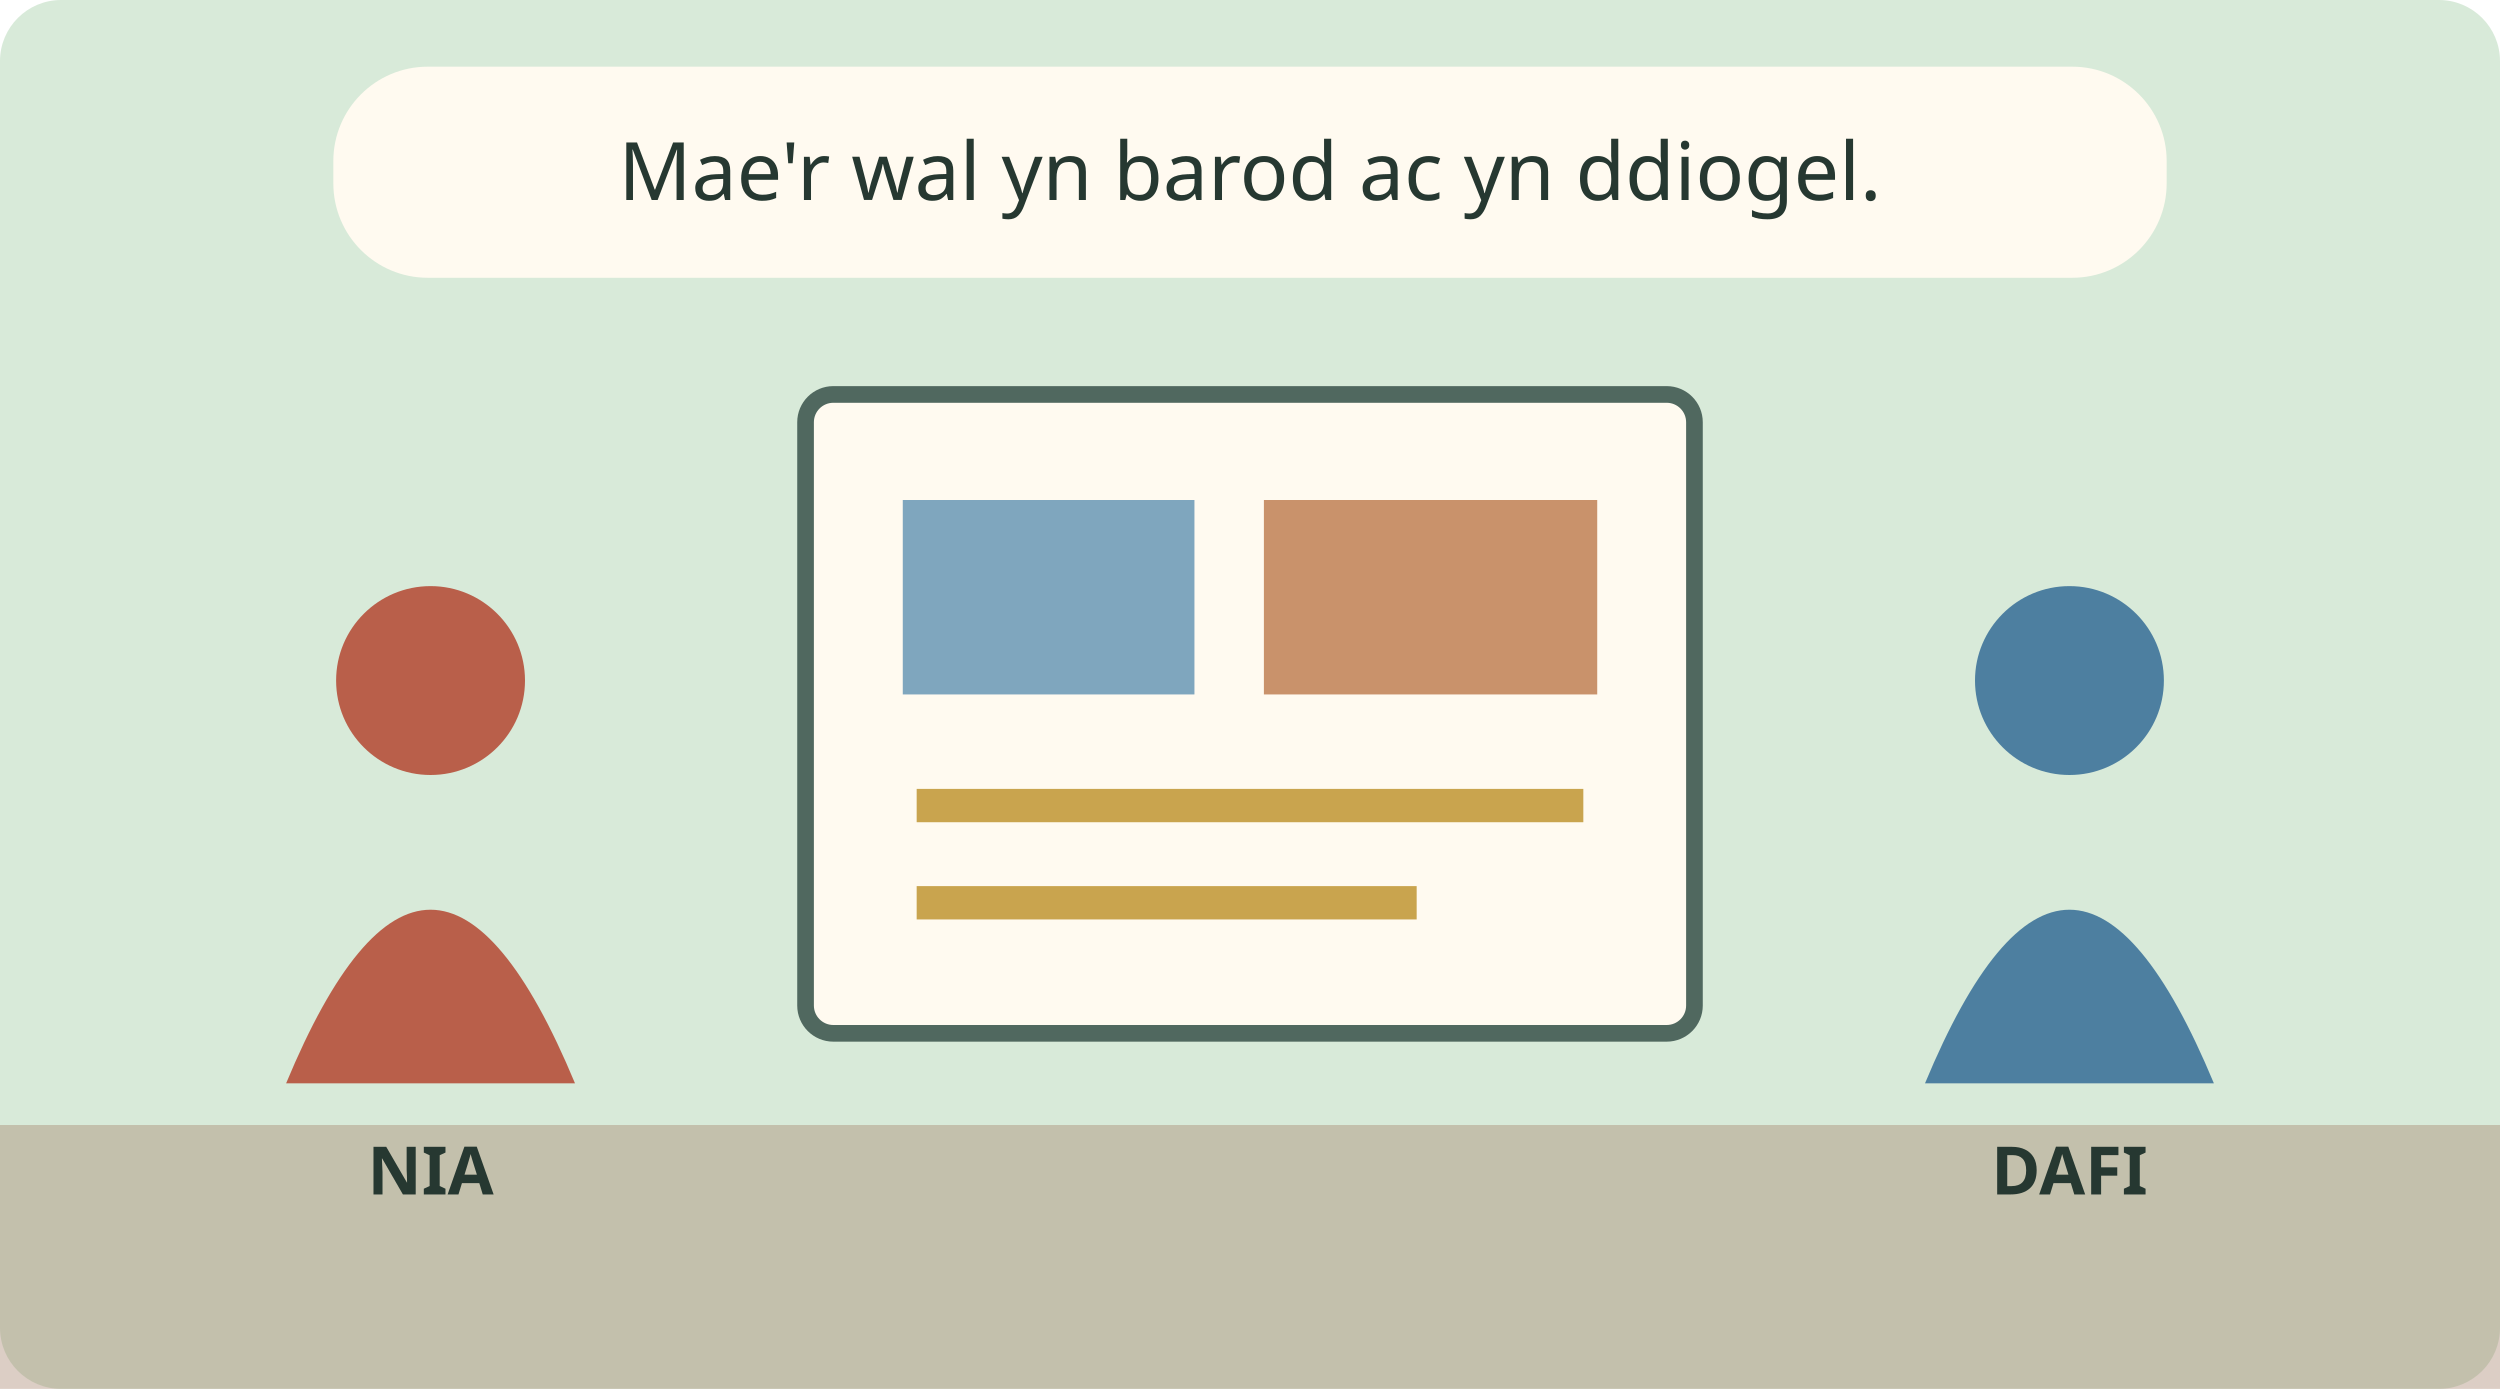
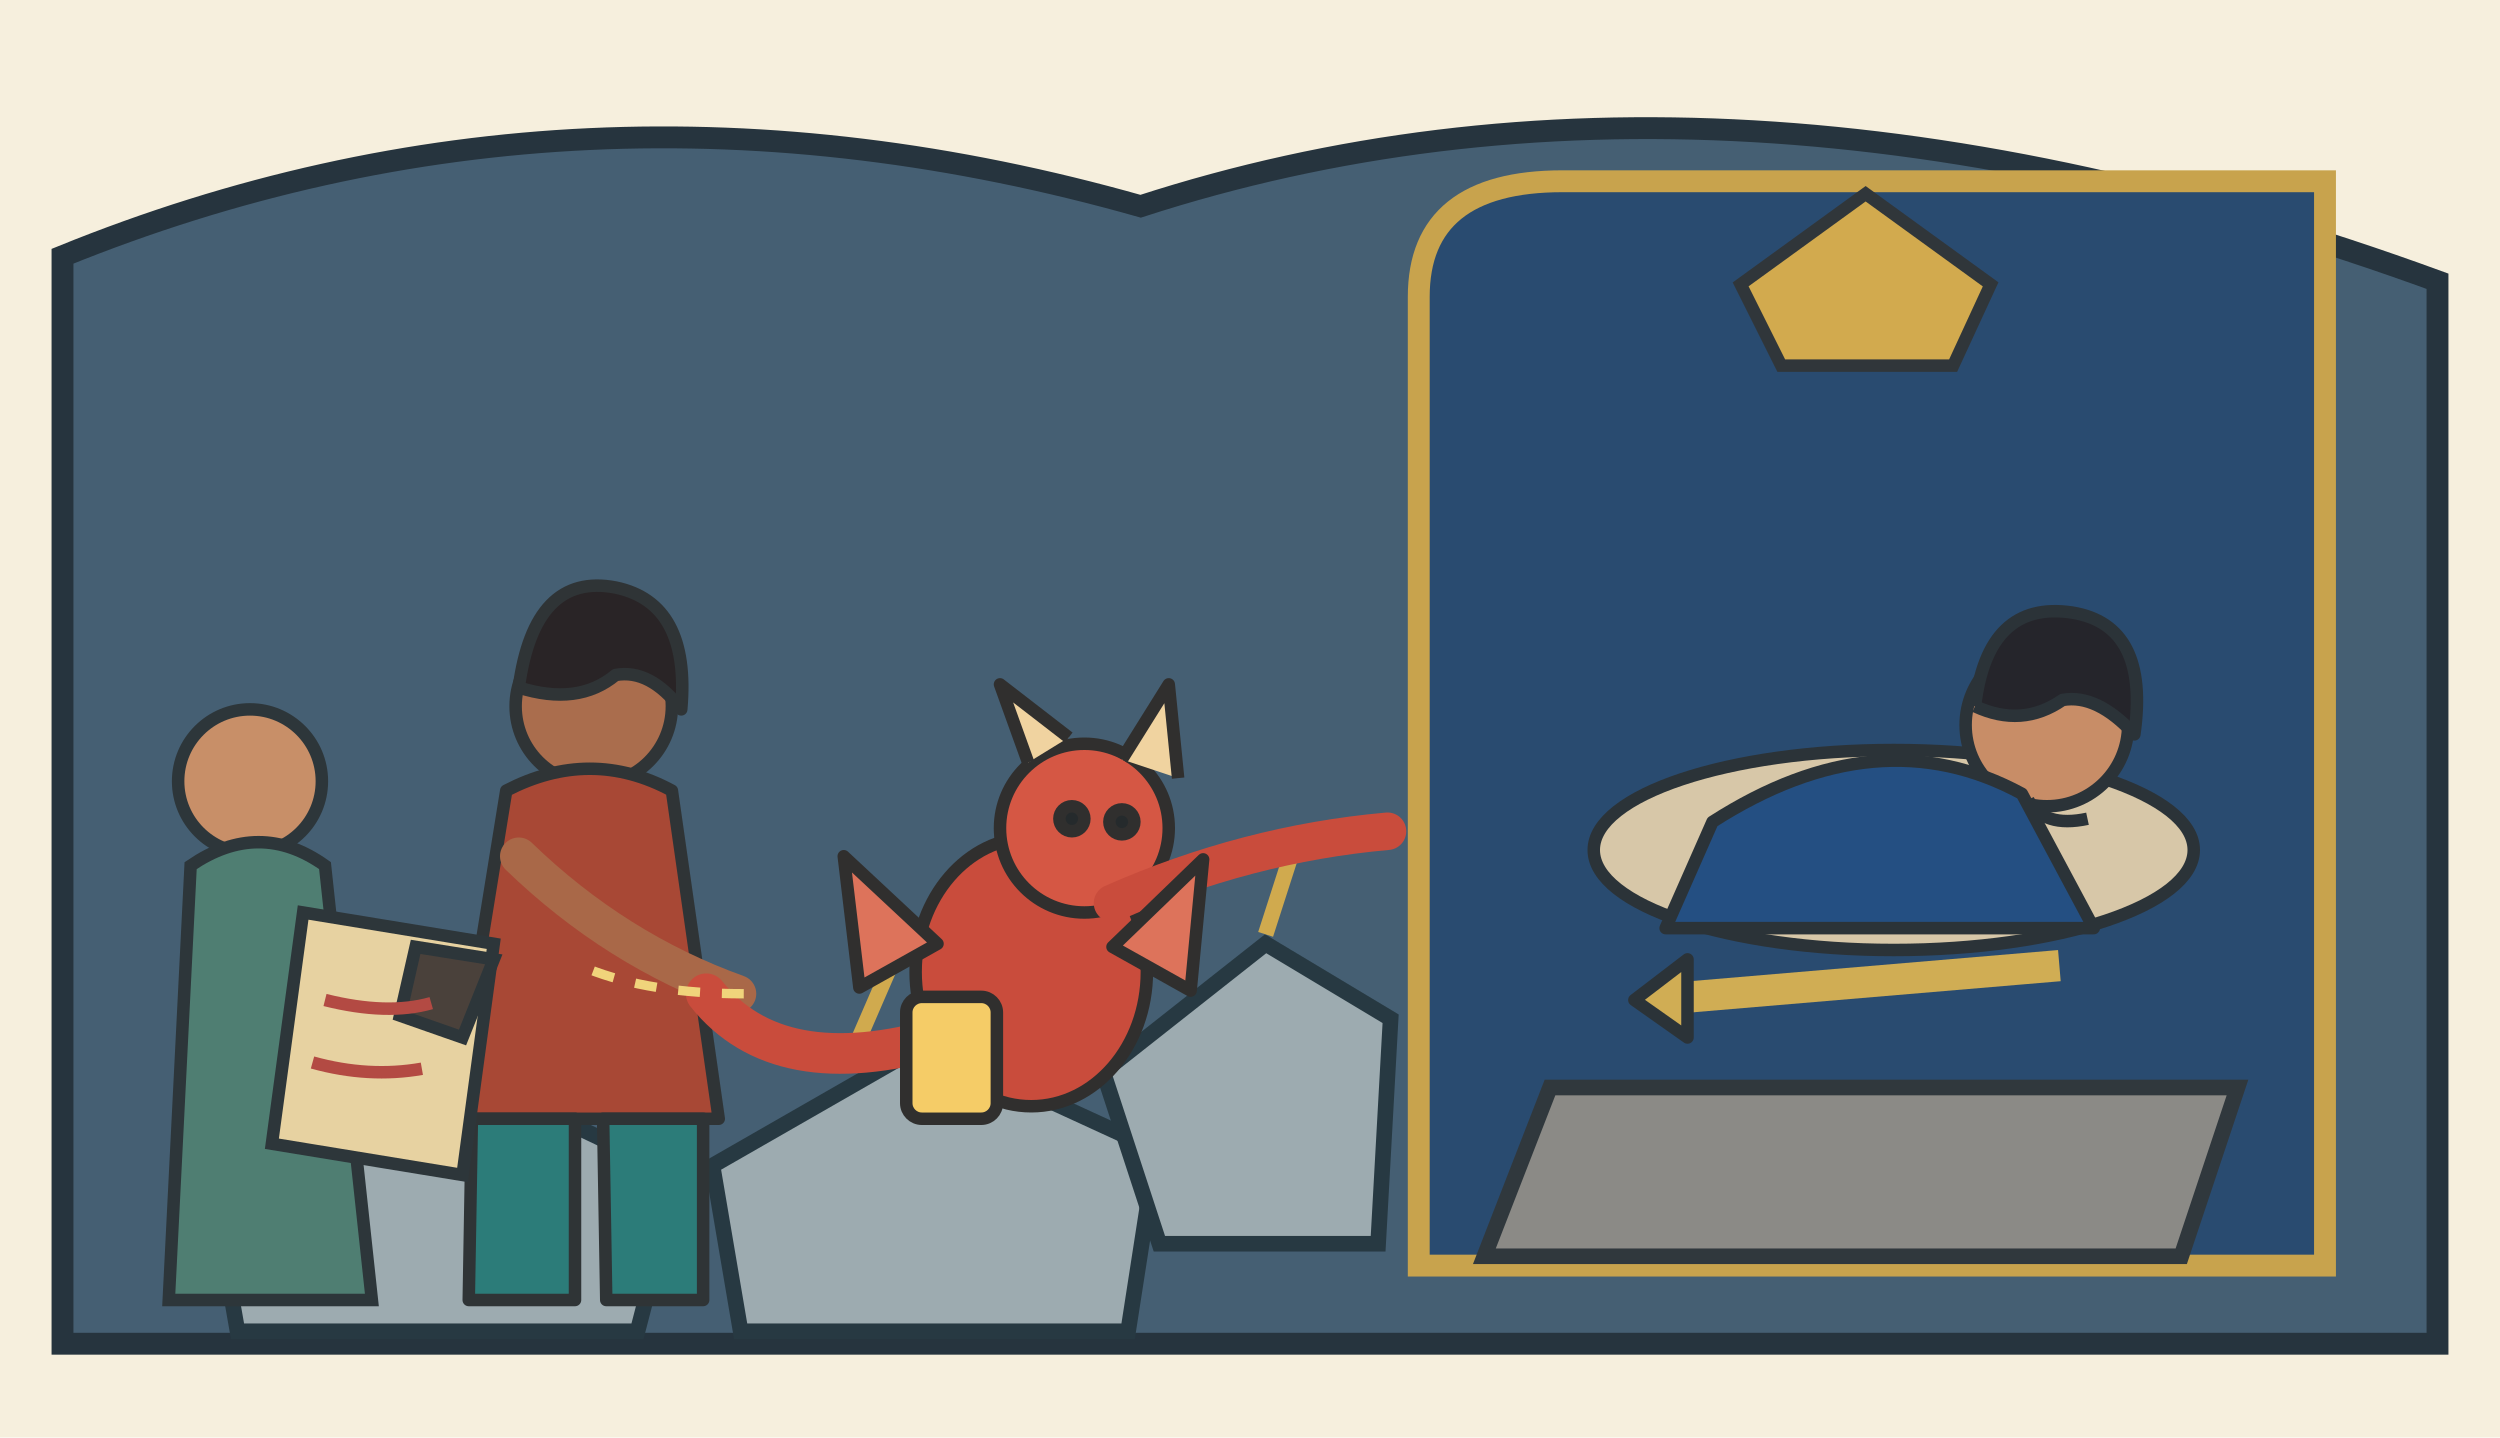
- <svg xmlns="http://www.w3.org/2000/svg" viewBox="0 0 900 500" role="img" aria-labelledby="t d">
-   <rect width="900" height="500" rx="22" fill="#d8ead9" />
-   <rect y="405" width="900" height="95" fill="#9b735a" opacity=".35" />
-   <rect x="120" y="24" width="660" height="76" rx="34" fill="#fffaf0" />
-   <text x="450" y="72" text-anchor="middle" font-family="system-ui" font-size="29" fill="#263831">Mae'r wal yn barod ac yn ddiogel.</text>
-   <rect x="290" y="142" width="320" height="230" rx="10" fill="#fffaf0" stroke="#50685f" stroke-width="6" />
-   <rect x="325" y="180" width="105" height="70" fill="#7fa6be" />
-   <rect x="455" y="180" width="120" height="70" fill="#c9926b" />
-   <path d="M330 290h240M330 325h180" stroke="#c9a44e" stroke-width="12" />
-   <circle cx="155" cy="245" r="34" fill="#b95f4a" />
-   <path d="M103 390q52-125 104 0" fill="#b95f4a" />
-   <text x="155" y="430" text-anchor="middle" font-family="system-ui" font-size="24" font-weight="700" fill="#263831">NIA</text>
-   <circle cx="745" cy="245" r="34" fill="#4d7fa0" />
-   <path d="M693 390q52-125 104 0" fill="#4d7fa0" />
-   <text x="745" y="430" text-anchor="middle" font-family="system-ui" font-size="24" font-weight="700" fill="#263831">DAFI</text>
+ <svg xmlns="http://www.w3.org/2000/svg" viewBox="0 0 800 460" role="img" aria-labelledby="title desc">
+   <rect width="800" height="460" fill="#f6efdd" />
+   <path d="M20 430V82Q185 15 365 66Q550 6 780 90V430Z" fill="#455f73" stroke="#26343e" stroke-width="7" />
+   <path d="M454 405V95Q454 58 500 58H744V405Z" fill="#294b70" stroke="#c8a34d" stroke-width="7" />
+   <path d="M557 91l40-29 40 29-12 26h-55z" fill="#d2aa4e" stroke="#30363a" stroke-width="4" />
+   <path d="M496 348h220l-18 54H475z" fill="#8b8a86" stroke="#30383d" stroke-width="5" />
+   <g stroke="#2b3338" stroke-width="4" stroke-linejoin="round">
+     <ellipse cx="606" cy="272" rx="96" ry="32" fill="#d7c7a8" />
+     <circle cx="655" cy="232" r="26" fill="#c88d67" />
+     <path d="M632 226q4-34 31-30q25 4 20 39q-12-13-23-11q-13 9-28 2" fill="#25252b" />
+     <path d="M548 263q53-34 99-9l23 43H533z" fill="#244f82" />
+     <path d="M649 256q5 9 19 6" fill="none" />
+     <path d="M529 320l130-11" stroke="#d0ad54" stroke-width="10" />
+     <path d="M523 320l17-13v25z" fill="#d0ad54" />
+   </g>
+   <g fill="#9dabb0" stroke="#273942" stroke-width="5">
+     <path d="M69 386l72-46 76 36-13 50H76z" />
+     <path d="M228 373l68-39 74 34-9 58H237z" />
+     <path d="M353 343l52-41 40 24-4 72h-70z" />
+   </g>
+   <path d="M101 337l18-25M275 332l13-30M405 299l9-28" stroke="#d0aa4e" stroke-width="5" />
+   <g stroke="#2f3436" stroke-width="4" stroke-linejoin="round">
+     <circle cx="190" cy="226" r="25" fill="#aa6d4d" />
+     <path d="M166 220q5-37 31-32q24 5 21 39q-10-13-21-11q-12 10-31 4" fill="#292426" />
+     <path d="M162 253q27-14 53 0l15 105h-85z" fill="#a84835" />
+     <path d="M151 358h33v58h-34zM193 358h32v58h-31z" fill="#2c7c79" />
+     <path d="M166 274q31 30 70 44" fill="none" stroke="#a96848" stroke-width="12" stroke-linecap="round" />
+   </g>
+   <g stroke="#302f2e" stroke-width="4" stroke-linejoin="round">
+     <ellipse cx="330" cy="311" rx="37" ry="43" fill="#c94c3c" />
+     <circle cx="347" cy="265" r="27" fill="#d55744" />
+     <path d="M329 244l-9-25 22 17M359 243l15-24 3 30" fill="#f0d3a0" />
+     <circle cx="343" cy="262" r="4" fill="#252a2c" />
+     <circle cx="359" cy="263" r="4" fill="#252a2c" />
+     <path d="M356 289q43-19 88-23" fill="none" stroke="#c94c3c" stroke-width="12" stroke-linecap="round" />
+     <path d="M300 302l-30-28 5 42zM356 303l29-28-4 42z" fill="#dd735b" />
+     <path d="M301 332q-52 15-75-14" fill="none" stroke="#c94c3c" stroke-width="13" stroke-linecap="round" />
+     <rect x="290" y="319" width="29" height="39" rx="5" fill="#f5cc67" />
+   </g>
+   <g stroke="#2d363a" stroke-width="4">
+     <circle cx="80" cy="250" r="23" fill="#c88f68" />
+     <path d="M54 416l7-139q22-15 43 0l15 139z" fill="#4f7e72" />
+     <path d="M97 292l61 10-10 74-61-10z" fill="#e7d2a1" />
+     <path d="M133 303l25 4-10 25-20-7z" fill="#4a413b" />
+     <path d="M104 320q20 5 34 1M100 340q18 5 35 2" fill="none" stroke="#b34a43" />
+   </g>
+   <path d="M238 318q-30 0-50-8" fill="none" stroke="#f0d47b" stroke-width="3" stroke-dasharray="7 7" />
</svg>
